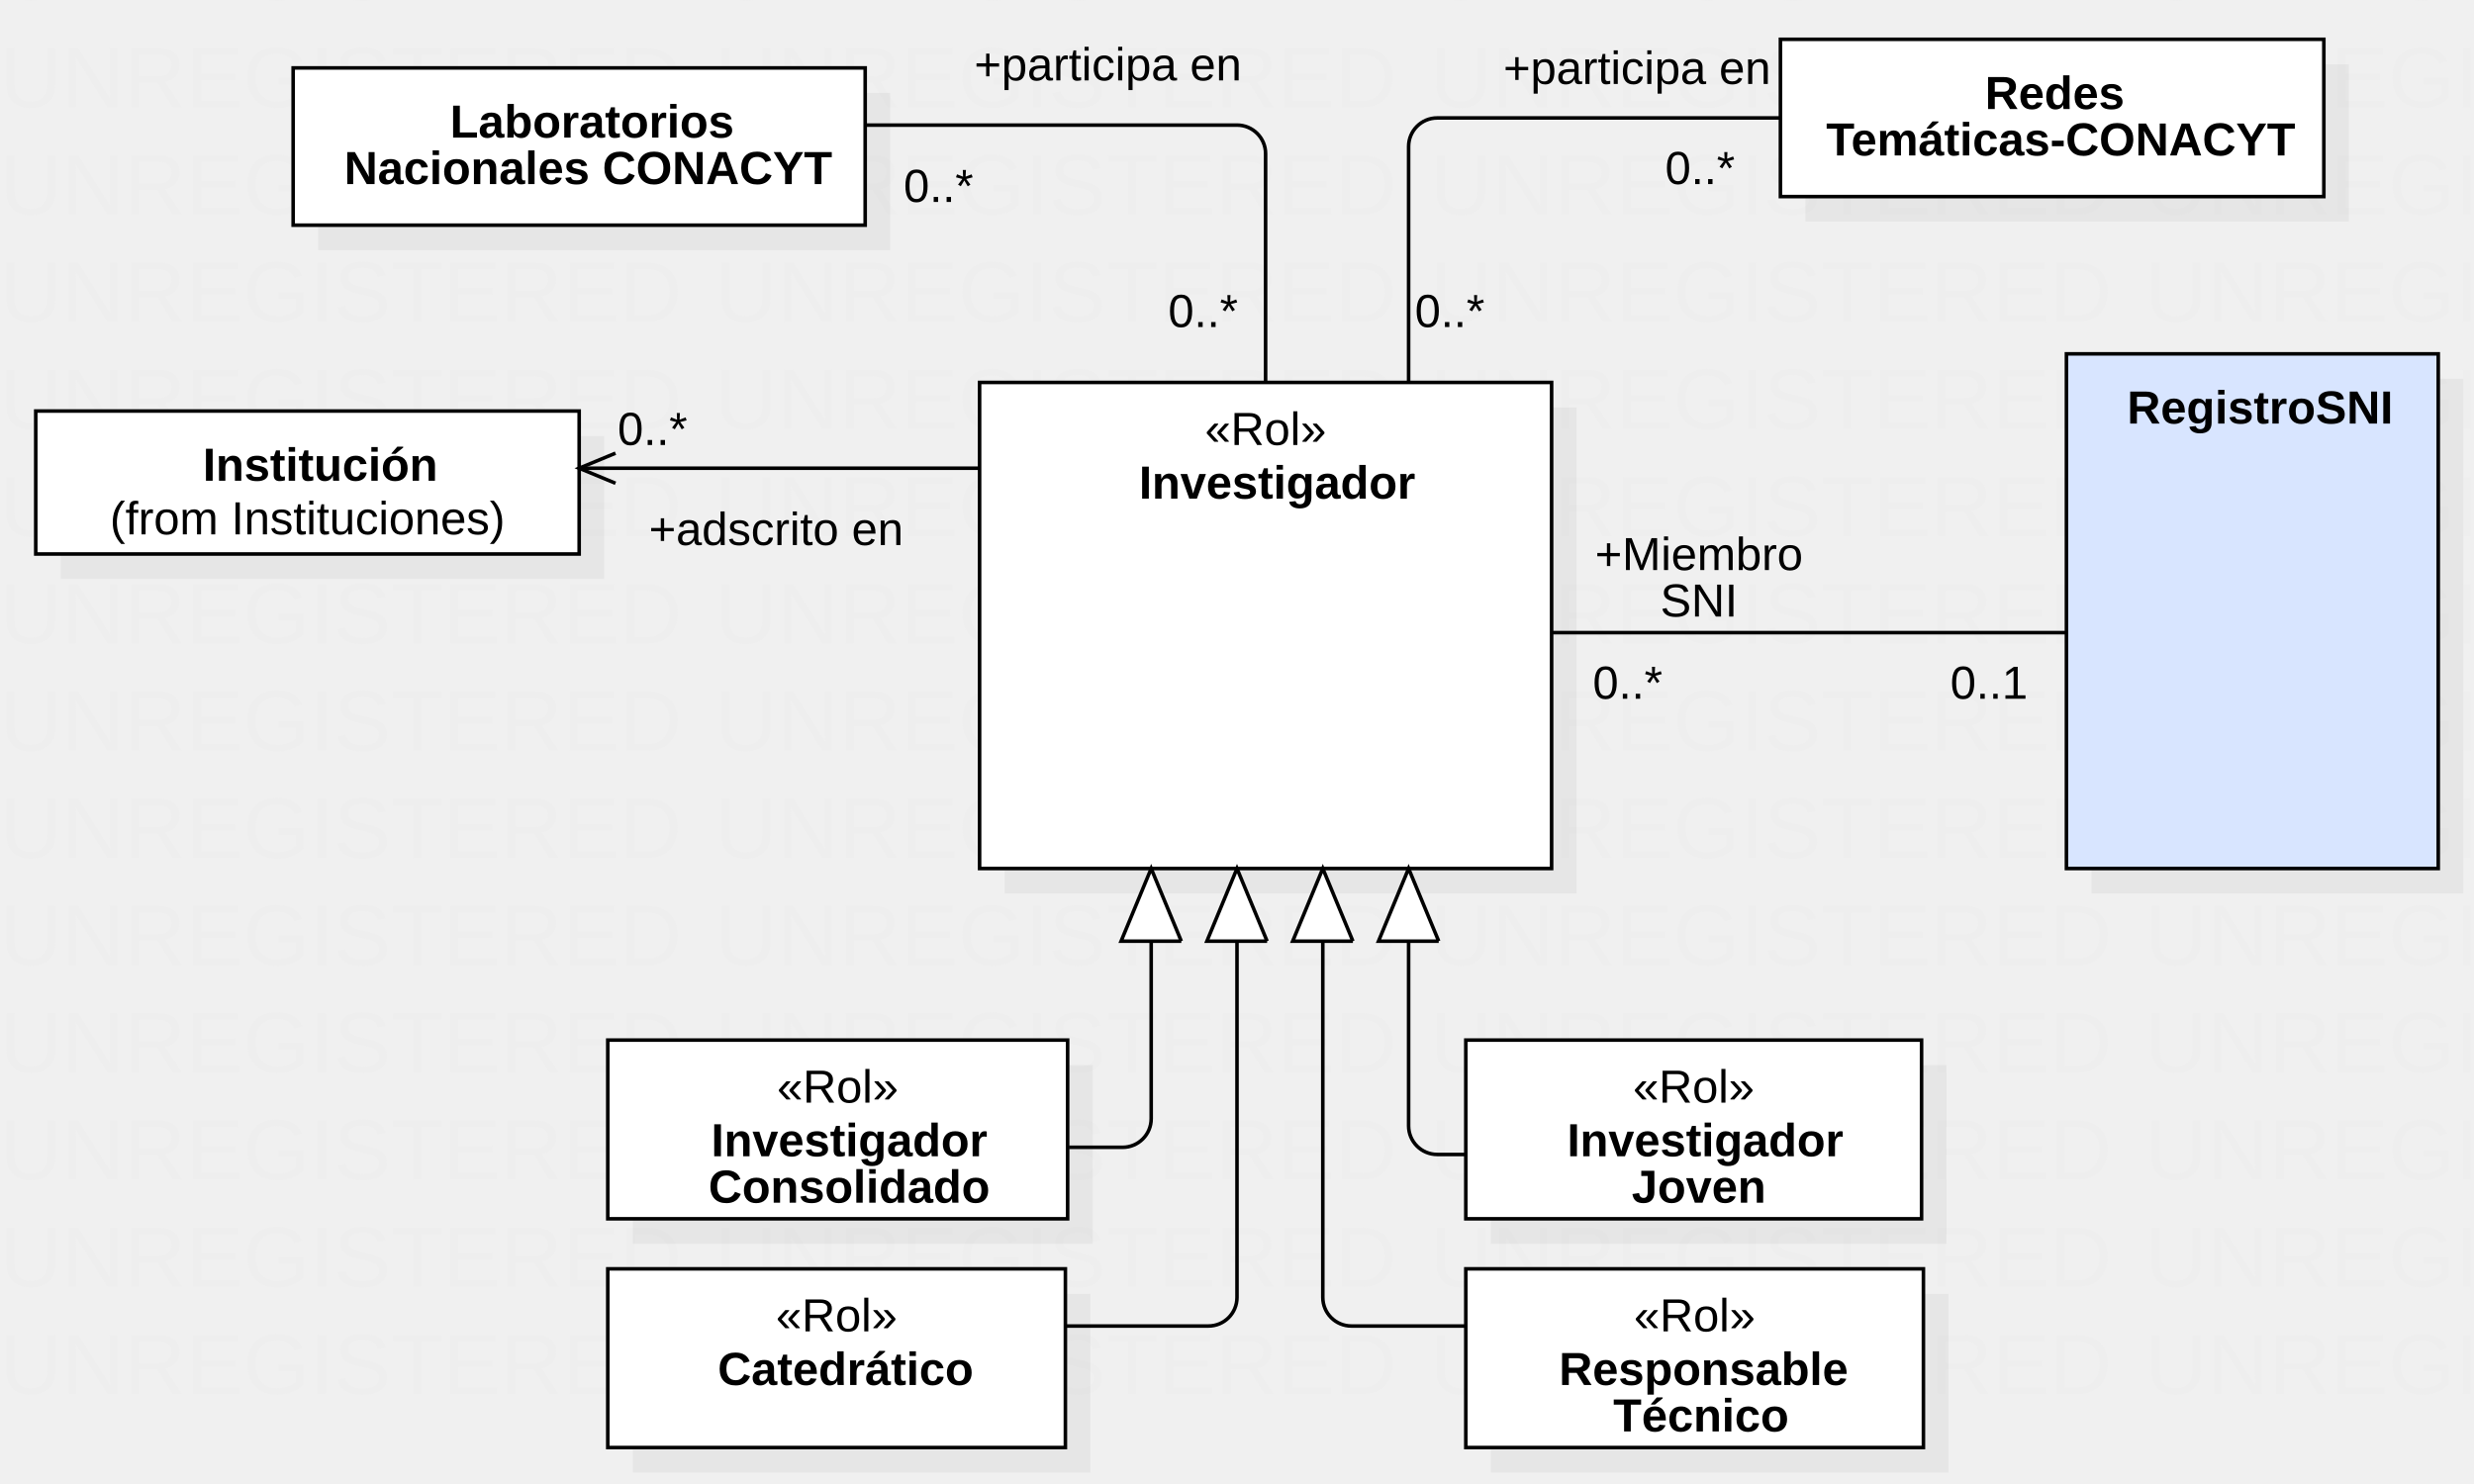
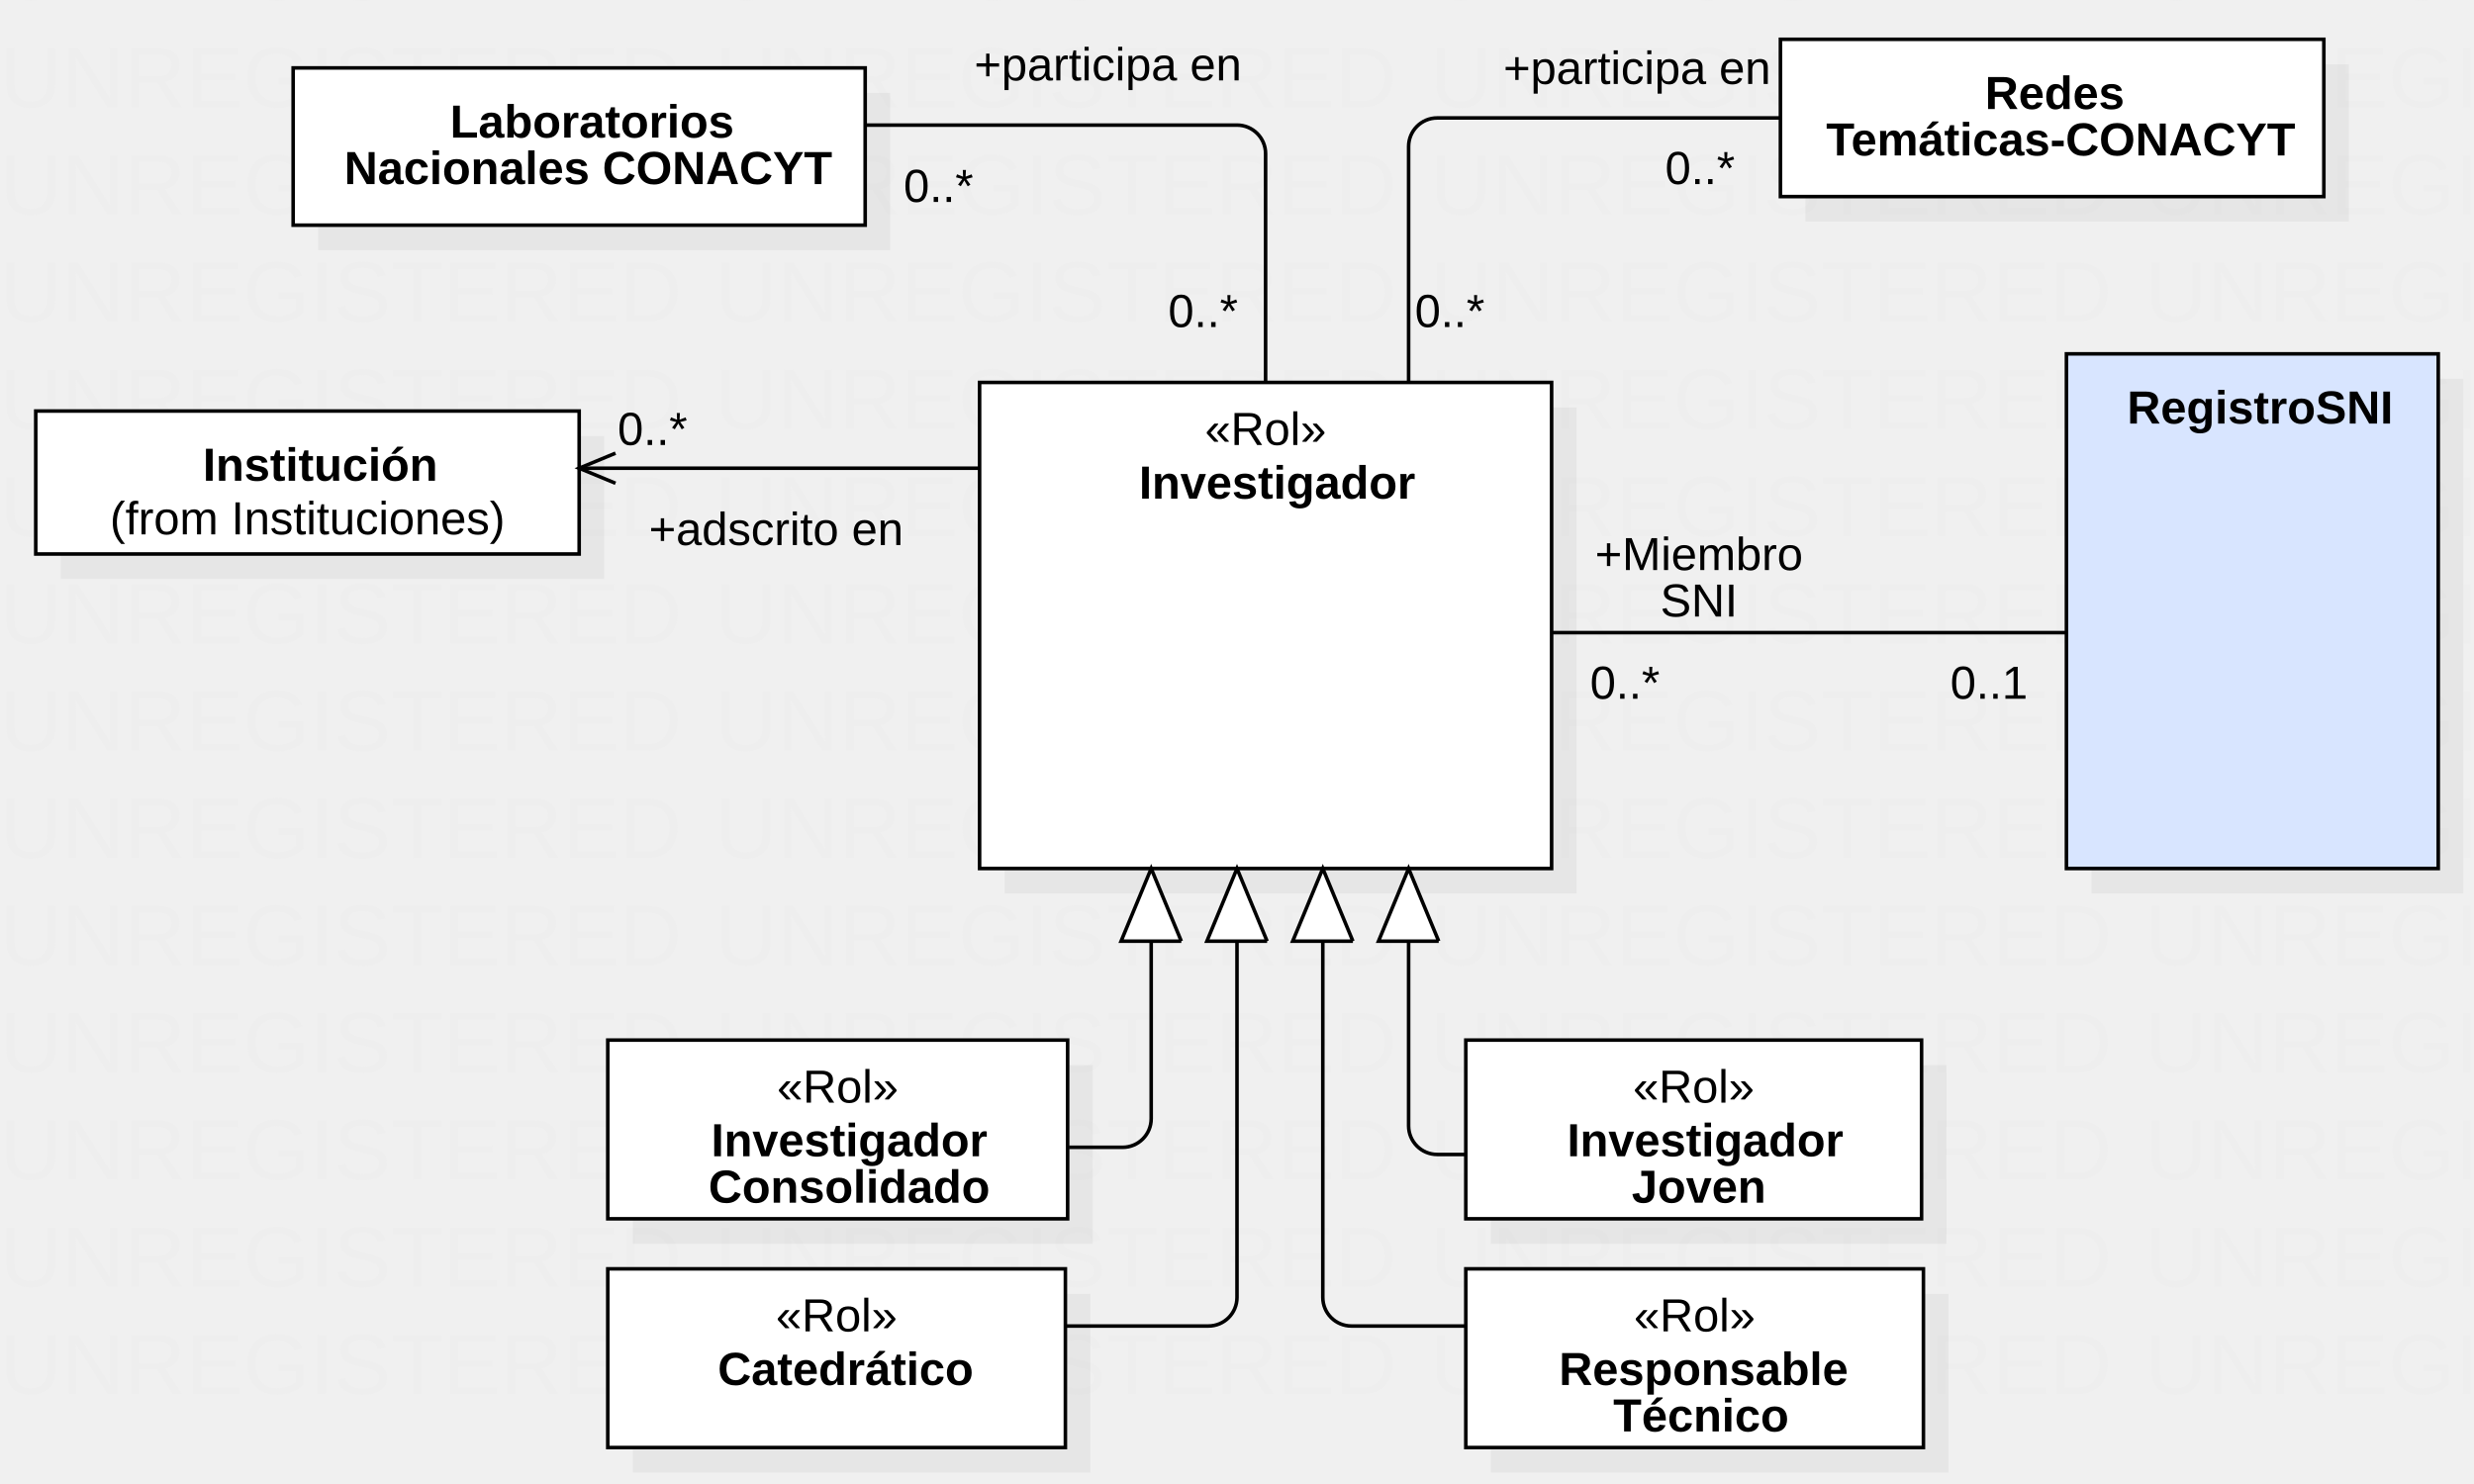
<svg xmlns="http://www.w3.org/2000/svg" version="1.1" width="692" height="415">
  <defs />
  <g>
    <text fill="#eeeeee" stroke="none" font-family="Arial" font-size="24px" font-style="normal" font-weight="normal" text-decoration="none" x="0" y="0">UNREGISTERED</text>
    <text fill="#eeeeee" stroke="none" font-family="Arial" font-size="24px" font-style="normal" font-weight="normal" text-decoration="none" x="0" y="30">UNREGISTERED</text>
    <text fill="#eeeeee" stroke="none" font-family="Arial" font-size="24px" font-style="normal" font-weight="normal" text-decoration="none" x="0" y="60">UNREGISTERED</text>
    <text fill="#eeeeee" stroke="none" font-family="Arial" font-size="24px" font-style="normal" font-weight="normal" text-decoration="none" x="0" y="90">UNREGISTERED</text>
    <text fill="#eeeeee" stroke="none" font-family="Arial" font-size="24px" font-style="normal" font-weight="normal" text-decoration="none" x="0" y="120">UNREGISTERED</text>
    <text fill="#eeeeee" stroke="none" font-family="Arial" font-size="24px" font-style="normal" font-weight="normal" text-decoration="none" x="0" y="150">UNREGISTERED</text>
    <text fill="#eeeeee" stroke="none" font-family="Arial" font-size="24px" font-style="normal" font-weight="normal" text-decoration="none" x="0" y="180">UNREGISTERED</text>
    <text fill="#eeeeee" stroke="none" font-family="Arial" font-size="24px" font-style="normal" font-weight="normal" text-decoration="none" x="0" y="210">UNREGISTERED</text>
    <text fill="#eeeeee" stroke="none" font-family="Arial" font-size="24px" font-style="normal" font-weight="normal" text-decoration="none" x="0" y="240">UNREGISTERED</text>
    <text fill="#eeeeee" stroke="none" font-family="Arial" font-size="24px" font-style="normal" font-weight="normal" text-decoration="none" x="0" y="270">UNREGISTERED</text>
    <text fill="#eeeeee" stroke="none" font-family="Arial" font-size="24px" font-style="normal" font-weight="normal" text-decoration="none" x="0" y="300">UNREGISTERED</text>
    <text fill="#eeeeee" stroke="none" font-family="Arial" font-size="24px" font-style="normal" font-weight="normal" text-decoration="none" x="0" y="330">UNREGISTERED</text>
    <text fill="#eeeeee" stroke="none" font-family="Arial" font-size="24px" font-style="normal" font-weight="normal" text-decoration="none" x="0" y="360">UNREGISTERED</text>
    <text fill="#eeeeee" stroke="none" font-family="Arial" font-size="24px" font-style="normal" font-weight="normal" text-decoration="none" x="0" y="390">UNREGISTERED</text>
    <text fill="#eeeeee" stroke="none" font-family="Arial" font-size="24px" font-style="normal" font-weight="normal" text-decoration="none" x="200" y="0">UNREGISTERED</text>
    <text fill="#eeeeee" stroke="none" font-family="Arial" font-size="24px" font-style="normal" font-weight="normal" text-decoration="none" x="200" y="30">UNREGISTERED</text>
    <text fill="#eeeeee" stroke="none" font-family="Arial" font-size="24px" font-style="normal" font-weight="normal" text-decoration="none" x="200" y="60">UNREGISTERED</text>
    <text fill="#eeeeee" stroke="none" font-family="Arial" font-size="24px" font-style="normal" font-weight="normal" text-decoration="none" x="200" y="90">UNREGISTERED</text>
    <text fill="#eeeeee" stroke="none" font-family="Arial" font-size="24px" font-style="normal" font-weight="normal" text-decoration="none" x="200" y="120">UNREGISTERED</text>
    <text fill="#eeeeee" stroke="none" font-family="Arial" font-size="24px" font-style="normal" font-weight="normal" text-decoration="none" x="200" y="150">UNREGISTERED</text>
    <text fill="#eeeeee" stroke="none" font-family="Arial" font-size="24px" font-style="normal" font-weight="normal" text-decoration="none" x="200" y="180">UNREGISTERED</text>
    <text fill="#eeeeee" stroke="none" font-family="Arial" font-size="24px" font-style="normal" font-weight="normal" text-decoration="none" x="200" y="210">UNREGISTERED</text>
    <text fill="#eeeeee" stroke="none" font-family="Arial" font-size="24px" font-style="normal" font-weight="normal" text-decoration="none" x="200" y="240">UNREGISTERED</text>
    <text fill="#eeeeee" stroke="none" font-family="Arial" font-size="24px" font-style="normal" font-weight="normal" text-decoration="none" x="200" y="270">UNREGISTERED</text>
    <text fill="#eeeeee" stroke="none" font-family="Arial" font-size="24px" font-style="normal" font-weight="normal" text-decoration="none" x="200" y="300">UNREGISTERED</text>
    <text fill="#eeeeee" stroke="none" font-family="Arial" font-size="24px" font-style="normal" font-weight="normal" text-decoration="none" x="200" y="330">UNREGISTERED</text>
    <text fill="#eeeeee" stroke="none" font-family="Arial" font-size="24px" font-style="normal" font-weight="normal" text-decoration="none" x="200" y="360">UNREGISTERED</text>
    <text fill="#eeeeee" stroke="none" font-family="Arial" font-size="24px" font-style="normal" font-weight="normal" text-decoration="none" x="200" y="390">UNREGISTERED</text>
    <text fill="#eeeeee" stroke="none" font-family="Arial" font-size="24px" font-style="normal" font-weight="normal" text-decoration="none" x="400" y="0">UNREGISTERED</text>
    <text fill="#eeeeee" stroke="none" font-family="Arial" font-size="24px" font-style="normal" font-weight="normal" text-decoration="none" x="400" y="30">UNREGISTERED</text>
    <text fill="#eeeeee" stroke="none" font-family="Arial" font-size="24px" font-style="normal" font-weight="normal" text-decoration="none" x="400" y="60">UNREGISTERED</text>
    <text fill="#eeeeee" stroke="none" font-family="Arial" font-size="24px" font-style="normal" font-weight="normal" text-decoration="none" x="400" y="90">UNREGISTERED</text>
    <text fill="#eeeeee" stroke="none" font-family="Arial" font-size="24px" font-style="normal" font-weight="normal" text-decoration="none" x="400" y="120">UNREGISTERED</text>
    <text fill="#eeeeee" stroke="none" font-family="Arial" font-size="24px" font-style="normal" font-weight="normal" text-decoration="none" x="400" y="150">UNREGISTERED</text>
    <text fill="#eeeeee" stroke="none" font-family="Arial" font-size="24px" font-style="normal" font-weight="normal" text-decoration="none" x="400" y="180">UNREGISTERED</text>
    <text fill="#eeeeee" stroke="none" font-family="Arial" font-size="24px" font-style="normal" font-weight="normal" text-decoration="none" x="400" y="210">UNREGISTERED</text>
    <text fill="#eeeeee" stroke="none" font-family="Arial" font-size="24px" font-style="normal" font-weight="normal" text-decoration="none" x="400" y="240">UNREGISTERED</text>
    <text fill="#eeeeee" stroke="none" font-family="Arial" font-size="24px" font-style="normal" font-weight="normal" text-decoration="none" x="400" y="270">UNREGISTERED</text>
    <text fill="#eeeeee" stroke="none" font-family="Arial" font-size="24px" font-style="normal" font-weight="normal" text-decoration="none" x="400" y="300">UNREGISTERED</text>
    <text fill="#eeeeee" stroke="none" font-family="Arial" font-size="24px" font-style="normal" font-weight="normal" text-decoration="none" x="400" y="330">UNREGISTERED</text>
    <text fill="#eeeeee" stroke="none" font-family="Arial" font-size="24px" font-style="normal" font-weight="normal" text-decoration="none" x="400" y="360">UNREGISTERED</text>
    <text fill="#eeeeee" stroke="none" font-family="Arial" font-size="24px" font-style="normal" font-weight="normal" text-decoration="none" x="400" y="390">UNREGISTERED</text>
    <text fill="#eeeeee" stroke="none" font-family="Arial" font-size="24px" font-style="normal" font-weight="normal" text-decoration="none" x="600" y="0">UNREGISTERED</text>
    <text fill="#eeeeee" stroke="none" font-family="Arial" font-size="24px" font-style="normal" font-weight="normal" text-decoration="none" x="600" y="30">UNREGISTERED</text>
    <text fill="#eeeeee" stroke="none" font-family="Arial" font-size="24px" font-style="normal" font-weight="normal" text-decoration="none" x="600" y="60">UNREGISTERED</text>
    <text fill="#eeeeee" stroke="none" font-family="Arial" font-size="24px" font-style="normal" font-weight="normal" text-decoration="none" x="600" y="90">UNREGISTERED</text>
    <text fill="#eeeeee" stroke="none" font-family="Arial" font-size="24px" font-style="normal" font-weight="normal" text-decoration="none" x="600" y="120">UNREGISTERED</text>
    <text fill="#eeeeee" stroke="none" font-family="Arial" font-size="24px" font-style="normal" font-weight="normal" text-decoration="none" x="600" y="150">UNREGISTERED</text>
    <text fill="#eeeeee" stroke="none" font-family="Arial" font-size="24px" font-style="normal" font-weight="normal" text-decoration="none" x="600" y="180">UNREGISTERED</text>
    <text fill="#eeeeee" stroke="none" font-family="Arial" font-size="24px" font-style="normal" font-weight="normal" text-decoration="none" x="600" y="210">UNREGISTERED</text>
    <text fill="#eeeeee" stroke="none" font-family="Arial" font-size="24px" font-style="normal" font-weight="normal" text-decoration="none" x="600" y="240">UNREGISTERED</text>
    <text fill="#eeeeee" stroke="none" font-family="Arial" font-size="24px" font-style="normal" font-weight="normal" text-decoration="none" x="600" y="270">UNREGISTERED</text>
    <text fill="#eeeeee" stroke="none" font-family="Arial" font-size="24px" font-style="normal" font-weight="normal" text-decoration="none" x="600" y="300">UNREGISTERED</text>
    <text fill="#eeeeee" stroke="none" font-family="Arial" font-size="24px" font-style="normal" font-weight="normal" text-decoration="none" x="600" y="330">UNREGISTERED</text>
    <text fill="#eeeeee" stroke="none" font-family="Arial" font-size="24px" font-style="normal" font-weight="normal" text-decoration="none" x="600" y="360">UNREGISTERED</text>
    <text fill="#eeeeee" stroke="none" font-family="Arial" font-size="24px" font-style="normal" font-weight="normal" text-decoration="none" x="600" y="390">UNREGISTERED</text>
    <g transform="translate(-14,-69) scale(1,1)">
      <rect fill="#C0C0C0" stroke="none" x="295" y="183" width="160" height="136" opacity="0.2" />
    </g>
    <g transform="translate(-14,-69) scale(1,1)">
      <rect fill="#ffffff" stroke="none" x="288" y="176" width="160" height="136" />
    </g>
    <g transform="translate(-14,-69) scale(1,1)">
      <path fill="none" stroke="#000000" d="M 288 176 L 448 176 L 448 312 L 288 312 L 288 176 Z Z" stroke-miterlimit="10" />
    </g>
    <g transform="translate(-14,-69) scale(1,1)">
      <g>
        <path fill="none" stroke="none" />
        <text fill="#000000" stroke="none" font-family="Arial" font-size="13px" font-style="normal" font-weight="normal" text-decoration="none" x="351.017" y="193.5">«Rol»</text>
      </g>
    </g>
    <g transform="translate(-14,-69) scale(1,1)">
      <g>
        <path fill="none" stroke="none" />
        <text fill="#000000" stroke="none" font-family="Arial" font-size="13px" font-style="normal" font-weight="bold" text-decoration="none" x="332.59" y="208.5">Investigador</text>
      </g>
    </g>
    <g transform="translate(-14,-69) scale(1,1)">
      <rect fill="#C0C0C0" stroke="none" x="191" y="367" width="128.625" height="50" opacity="0.2" />
    </g>
    <g transform="translate(-14,-69) scale(1,1)">
      <rect fill="#ffffff" stroke="none" x="184" y="360" width="128.625" height="50" />
    </g>
    <g transform="translate(-14,-69) scale(1,1)">
      <path fill="none" stroke="#000000" d="M 184 360 L 312.625 360 L 312.625 410 L 184 410 L 184 360 Z Z" stroke-miterlimit="10" />
    </g>
    <g transform="translate(-14,-69) scale(1,1)">
      <g>
        <path fill="none" stroke="none" />
        <text fill="#000000" stroke="none" font-family="Arial" font-size="13px" font-style="normal" font-weight="normal" text-decoration="none" x="231.329" y="377.5">«Rol»</text>
      </g>
    </g>
    <g transform="translate(-14,-69) scale(1,1)">
      <g>
        <path fill="none" stroke="none" />
        <text fill="#000000" stroke="none" font-family="Arial" font-size="13px" font-style="normal" font-weight="bold" text-decoration="none" x="212.902" y="392.5">Investigador</text>
        <text fill="#000000" stroke="none" font-family="Arial" font-size="13px" font-style="normal" font-weight="bold" text-decoration="none" x="212.175" y="405.5">Consolidado</text>
      </g>
    </g>
    <g transform="translate(-14,-69) scale(1,1)">
      <rect fill="#C0C0C0" stroke="none" x="431" y="367" width="127.479" height="50" opacity="0.2" />
    </g>
    <g transform="translate(-14,-69) scale(1,1)">
      <rect fill="#ffffff" stroke="none" x="424" y="360" width="127.479" height="50" />
    </g>
    <g transform="translate(-14,-69) scale(1,1)">
      <path fill="none" stroke="#000000" d="M 424 360 L 551.479 360 L 551.479 410 L 424 410 L 424 360 Z Z" stroke-miterlimit="10" />
    </g>
    <g transform="translate(-14,-69) scale(1,1)">
      <g>
        <path fill="none" stroke="none" />
        <text fill="#000000" stroke="none" font-family="Arial" font-size="13px" font-style="normal" font-weight="normal" text-decoration="none" x="470.756" y="377.5">«Rol»</text>
      </g>
    </g>
    <g transform="translate(-14,-69) scale(1,1)">
      <g>
        <path fill="none" stroke="none" />
        <text fill="#000000" stroke="none" font-family="Arial" font-size="13px" font-style="normal" font-weight="bold" text-decoration="none" x="452.329" y="392.5">Investigador</text>
        <text fill="#000000" stroke="none" font-family="Arial" font-size="13px" font-style="normal" font-weight="bold" text-decoration="none" x="470.395" y="405.5">Joven</text>
      </g>
    </g>
    <g transform="translate(-14,-69) scale(1,1)">
      <path fill="none" stroke="#000000" d="M 313 390 L 328 390 M 328 390 A 8 8 0 0 0 336 382 L 336 312" stroke-miterlimit="10" />
    </g>
    <g transform="translate(-14,-69) scale(1,1)">
      <path fill="#FFFFFF" stroke="none" d="M 344.419 332.325 L 336 312 L 327.581 332.325" />
    </g>
    <g transform="translate(-14,-69) scale(1,1)">
      <path fill="none" stroke="#000000" d="M 344.419 332.325 L 336 312 L 327.581 332.325 L 344.419 332.325" stroke-miterlimit="10" />
    </g>
    <g transform="translate(-14,-69) scale(1,1)">
      <path fill="none" stroke="#000000" d="M 424 392 L 416 392 M 416 392 A 8 8 0 0 1 408 384 L 408 312" stroke-miterlimit="10" />
    </g>
    <g transform="translate(-14,-69) scale(1,1)">
      <path fill="#FFFFFF" stroke="none" d="M 416.419 332.325 L 408 312 L 399.581 332.325" />
    </g>
    <g transform="translate(-14,-69) scale(1,1)">
      <path fill="none" stroke="#000000" d="M 416.419 332.325 L 408 312 L 399.581 332.325 L 416.419 332.325" stroke-miterlimit="10" />
    </g>
    <g transform="translate(-14,-69) scale(1,1)">
      <rect fill="#C0C0C0" stroke="none" x="431" y="431" width="128" height="50" opacity="0.2" />
    </g>
    <g transform="translate(-14,-69) scale(1,1)">
      <rect fill="#ffffff" stroke="none" x="424" y="424" width="128" height="50" />
    </g>
    <g transform="translate(-14,-69) scale(1,1)">
      <path fill="none" stroke="#000000" d="M 424 424 L 552 424 L 552 474 L 424 474 L 424 424 Z Z" stroke-miterlimit="10" />
    </g>
    <g transform="translate(-14,-69) scale(1,1)">
      <g>
        <path fill="none" stroke="none" />
        <text fill="#000000" stroke="none" font-family="Arial" font-size="13px" font-style="normal" font-weight="normal" text-decoration="none" x="471.017" y="441.5">«Rol»</text>
      </g>
    </g>
    <g transform="translate(-14,-69) scale(1,1)">
      <g>
        <path fill="none" stroke="none" />
        <text fill="#000000" stroke="none" font-family="Arial" font-size="13px" font-style="normal" font-weight="bold" text-decoration="none" x="450.057" y="456.5">Responsable</text>
        <text fill="#000000" stroke="none" font-family="Arial" font-size="13px" font-style="normal" font-weight="bold" text-decoration="none" x="465.24" y="469.5">Técnico</text>
      </g>
    </g>
    <g transform="translate(-14,-69) scale(1,1)">
      <path fill="none" stroke="#000000" d="M 424 440 L 392 440 M 392 440 A 8 8 0 0 1 384 432 L 384 312" stroke-miterlimit="10" />
    </g>
    <g transform="translate(-14,-69) scale(1,1)">
      <path fill="#FFFFFF" stroke="none" d="M 392.419 332.325 L 384 312 L 375.581 332.325" />
    </g>
    <g transform="translate(-14,-69) scale(1,1)">
      <path fill="none" stroke="#000000" d="M 392.419 332.325 L 384 312 L 375.581 332.325 L 392.419 332.325" stroke-miterlimit="10" />
    </g>
    <g transform="translate(-14,-69) scale(1,1)">
      <rect fill="#C0C0C0" stroke="none" x="31" y="191" width="152" height="40" opacity="0.2" />
    </g>
    <g transform="translate(-14,-69) scale(1,1)">
      <rect fill="#ffffff" stroke="none" x="24" y="184" width="152" height="40" />
    </g>
    <g transform="translate(-14,-69) scale(1,1)">
      <path fill="none" stroke="#000000" d="M 24 184 L 176 184 L 176 224 L 24 224 L 24 184 Z Z" stroke-miterlimit="10" />
    </g>
    <g transform="translate(-14,-69) scale(1,1)">
      <g>
        <path fill="none" stroke="none" />
        <text fill="#000000" stroke="none" font-family="Arial" font-size="13px" font-style="normal" font-weight="bold" text-decoration="none" x="70.734" y="203.5">Institución</text>
      </g>
    </g>
    <g transform="translate(-14,-69) scale(1,1)">
      <g>
        <path fill="none" stroke="none" />
        <text fill="#000000" stroke="none" font-family="Arial" font-size="13px" font-style="normal" font-weight="normal" text-decoration="none" x="44.734" y="218.5">(from Instituciones)</text>
      </g>
    </g>
    <g transform="translate(-14,-69) scale(1,1)">
      <path fill="none" stroke="#000000" d="M 288 200 L 176 200" stroke-miterlimit="10" />
    </g>
    <g transform="translate(-14,-69) scale(1,1)">
      <path fill="none" stroke="#000000" d="M 186.163 195.79 L 176 200 L 186.163 204.21" stroke-miterlimit="10" />
    </g>
    <g transform="translate(-14,-69) scale(1,1)">
      <g>
        <path fill="none" stroke="none" />
        <text fill="#000000" stroke="none" font-family="Arial" font-size="13px" font-style="normal" font-weight="normal" text-decoration="none" x="195.5" y="221.5">+adscrito en</text>
      </g>
    </g>
    <g transform="translate(-14,-69) scale(1,1)">
      <g>
        <path fill="none" stroke="none" />
        <text fill="#000000" stroke="none" font-family="Arial" font-size="13px" font-style="normal" font-weight="normal" text-decoration="none" x="186.744" y="193.5">0..*</text>
      </g>
    </g>
    <g transform="translate(-14,-69) scale(1,1)">
      <rect fill="#C0C0C0" stroke="none" x="191" y="431" width="128" height="50" opacity="0.2" />
    </g>
    <g transform="translate(-14,-69) scale(1,1)">
      <rect fill="#ffffff" stroke="none" x="184" y="424" width="128" height="50" />
    </g>
    <g transform="translate(-14,-69) scale(1,1)">
      <path fill="none" stroke="#000000" d="M 184 424 L 312 424 L 312 474 L 184 474 L 184 424 Z Z" stroke-miterlimit="10" />
    </g>
    <g transform="translate(-14,-69) scale(1,1)">
      <g>
        <path fill="none" stroke="none" />
        <text fill="#000000" stroke="none" font-family="Arial" font-size="13px" font-style="normal" font-weight="normal" text-decoration="none" x="231.017" y="441.5">«Rol»</text>
      </g>
    </g>
    <g transform="translate(-14,-69) scale(1,1)">
      <g>
        <path fill="none" stroke="none" />
        <text fill="#000000" stroke="none" font-family="Arial" font-size="13px" font-style="normal" font-weight="bold" text-decoration="none" x="214.76" y="456.5">Catedrático</text>
      </g>
    </g>
    <g transform="translate(-14,-69) scale(1,1)">
      <path fill="none" stroke="#000000" d="M 312 440 L 352 440 M 352 440 A 8 8 0 0 0 360 432 L 360 312" stroke-miterlimit="10" />
    </g>
    <g transform="translate(-14,-69) scale(1,1)">
      <path fill="#FFFFFF" stroke="none" d="M 368.419 332.325 L 360 312 L 351.581 332.325" />
    </g>
    <g transform="translate(-14,-69) scale(1,1)">
      <path fill="none" stroke="#000000" d="M 368.419 332.325 L 360 312 L 351.581 332.325 L 368.419 332.325" stroke-miterlimit="10" />
    </g>
    <g transform="translate(-14,-69) scale(1,1)">
      <rect fill="#C0C0C0" stroke="none" x="519" y="87" width="152" height="44" opacity="0.2" />
    </g>
    <g transform="translate(-14,-69) scale(1,1)">
      <rect fill="#ffffff" stroke="none" x="512" y="80" width="152" height="44" />
    </g>
    <g transform="translate(-14,-69) scale(1,1)">
      <path fill="none" stroke="#000000" d="M 512 80 L 664 80 L 664 124 L 512 124 L 512 80 Z Z" stroke-miterlimit="10" />
    </g>
    <g transform="translate(-14,-69) scale(1,1)">
      <g>
        <path fill="none" stroke="none" />
        <text fill="#000000" stroke="none" font-family="Arial" font-size="13px" font-style="normal" font-weight="bold" text-decoration="none" x="569.211" y="99.5">Redes</text>
        <text fill="#000000" stroke="none" font-family="Arial" font-size="13px" font-style="normal" font-weight="bold" text-decoration="none" x="524.796" y="112.5">Temáticas-CONACYT</text>
      </g>
    </g>
    <g transform="translate(-14,-69) scale(1,1)">
      <rect fill="#C0C0C0" stroke="none" x="103" y="95" width="160" height="44" opacity="0.2" />
    </g>
    <g transform="translate(-14,-69) scale(1,1)">
      <rect fill="#ffffff" stroke="none" x="96" y="88" width="160" height="44" />
    </g>
    <g transform="translate(-14,-69) scale(1,1)">
      <path fill="none" stroke="#000000" d="M 96 88 L 256 88 L 256 132 L 96 132 L 96 88 Z Z" stroke-miterlimit="10" />
    </g>
    <g transform="translate(-14,-69) scale(1,1)">
      <g>
        <path fill="none" stroke="none" />
        <text fill="#000000" stroke="none" font-family="Arial" font-size="13px" font-style="normal" font-weight="bold" text-decoration="none" x="139.866" y="107.5">Laboratorios</text>
        <text fill="#000000" stroke="none" font-family="Arial" font-size="13px" font-style="normal" font-weight="bold" text-decoration="none" x="110.257" y="120.5">Nacionales CONACYT</text>
      </g>
    </g>
    <g transform="translate(-14,-69) scale(1,1)">
      <path fill="none" stroke="#000000" d="M 408 176 L 408 110 M 408 110 A 8 8 0 0 1 416 102 L 512 102" stroke-miterlimit="10" />
    </g>
    <g transform="translate(-14,-69) scale(1,1)">
      <g>
        <path fill="none" stroke="none" />
        <text fill="#000000" stroke="none" font-family="Arial" font-size="13px" font-style="normal" font-weight="normal" text-decoration="none" x="434.5" y="92.5">+participa en</text>
      </g>
    </g>
    <g transform="translate(-14,-69) scale(1,1)">
      <g>
        <path fill="none" stroke="none" />
        <text fill="#000000" stroke="none" font-family="Arial" font-size="13px" font-style="normal" font-weight="normal" text-decoration="none" x="409.744" y="160.5">0..*</text>
      </g>
    </g>
    <g transform="translate(-14,-69) scale(1,1)">
      <g>
        <path fill="none" stroke="none" />
        <text fill="#000000" stroke="none" font-family="Arial" font-size="13px" font-style="normal" font-weight="normal" text-decoration="none" x="479.744" y="120.5">0..*</text>
      </g>
    </g>
    <g transform="translate(-14,-69) scale(1,1)">
      <path fill="none" stroke="#000000" d="M 368 176 L 368 112 M 368 112 A 8 8 0 0 0 360 104 L 256 104" stroke-miterlimit="10" />
    </g>
    <g transform="translate(-14,-69) scale(1,1)">
      <g>
        <path fill="none" stroke="none" />
        <text fill="#000000" stroke="none" font-family="Arial" font-size="13px" font-style="normal" font-weight="normal" text-decoration="none" x="286.5" y="91.5">+participa en</text>
      </g>
    </g>
    <g transform="translate(-14,-69) scale(1,1)">
      <g>
        <path fill="none" stroke="none" />
        <text fill="#000000" stroke="none" font-family="Arial" font-size="13px" font-style="normal" font-weight="normal" text-decoration="none" x="340.744" y="160.5">0..*</text>
      </g>
    </g>
    <g transform="translate(-14,-69) scale(1,1)">
      <g>
        <path fill="none" stroke="none" />
        <text fill="#000000" stroke="none" font-family="Arial" font-size="13px" font-style="normal" font-weight="normal" text-decoration="none" x="266.744" y="125.5">0..*</text>
      </g>
    </g>
    <g transform="translate(-14,-69) scale(1,1)">
      <rect fill="#C0C0C0" stroke="none" x="599" y="175" width="104" height="144" opacity="0.2" />
    </g>
    <g transform="translate(-14,-69) scale(1,1)">
      <rect fill="#d8e5ff" stroke="none" x="592" y="168" width="104" height="144" />
    </g>
    <g transform="translate(-14,-69) scale(1,1)">
      <path fill="none" stroke="#000000" d="M 592 168 L 696 168 L 696 312 L 592 312 L 592 168 Z Z" stroke-miterlimit="10" />
    </g>
    <g transform="translate(-14,-69) scale(1,1)">
      <g>
        <path fill="none" stroke="none" />
        <text fill="#000000" stroke="none" font-family="Arial" font-size="13px" font-style="normal" font-weight="bold" text-decoration="none" x="608.961" y="187.5">RegistroSNI</text>
      </g>
    </g>
    <g transform="translate(-14,-69) scale(1,1)">
      <path fill="none" stroke="#000000" d="M 448 246 L 592 246" stroke-miterlimit="10" />
    </g>
    <g transform="translate(-14,-69) scale(1,1)">
      <g>
        <path fill="none" stroke="none" />
        <text fill="#000000" stroke="none" font-family="Arial" font-size="13px" font-style="normal" font-weight="normal" text-decoration="none" x="460.141" y="228.5">+Miembro</text>
        <text fill="#000000" stroke="none" font-family="Arial" font-size="13px" font-style="normal" font-weight="normal" text-decoration="none" x="478.385" y="241.5">SNI</text>
      </g>
    </g>
    <g transform="translate(-14,-69) scale(1,1)">
      <g>
        <path fill="none" stroke="none" />
-         <text fill="#000000" stroke="none" font-family="Arial" font-size="13px" font-style="normal" font-weight="normal" text-decoration="none" x="459.5" y="264.5">0..*</text>
+         <text fill="#000000" stroke="none" font-family="Arial" font-size="13px" font-style="normal" font-weight="normal" text-decoration="none" x="458.744" y="264.5">0..*</text>
      </g>
    </g>
    <g transform="translate(-14,-69) scale(1,1)">
      <g>
        <path fill="none" stroke="none" />
        <text fill="#000000" stroke="none" font-family="Arial" font-size="13px" font-style="normal" font-weight="normal" text-decoration="none" x="559.5" y="264.5">0..1</text>
      </g>
    </g>
  </g>
</svg>
